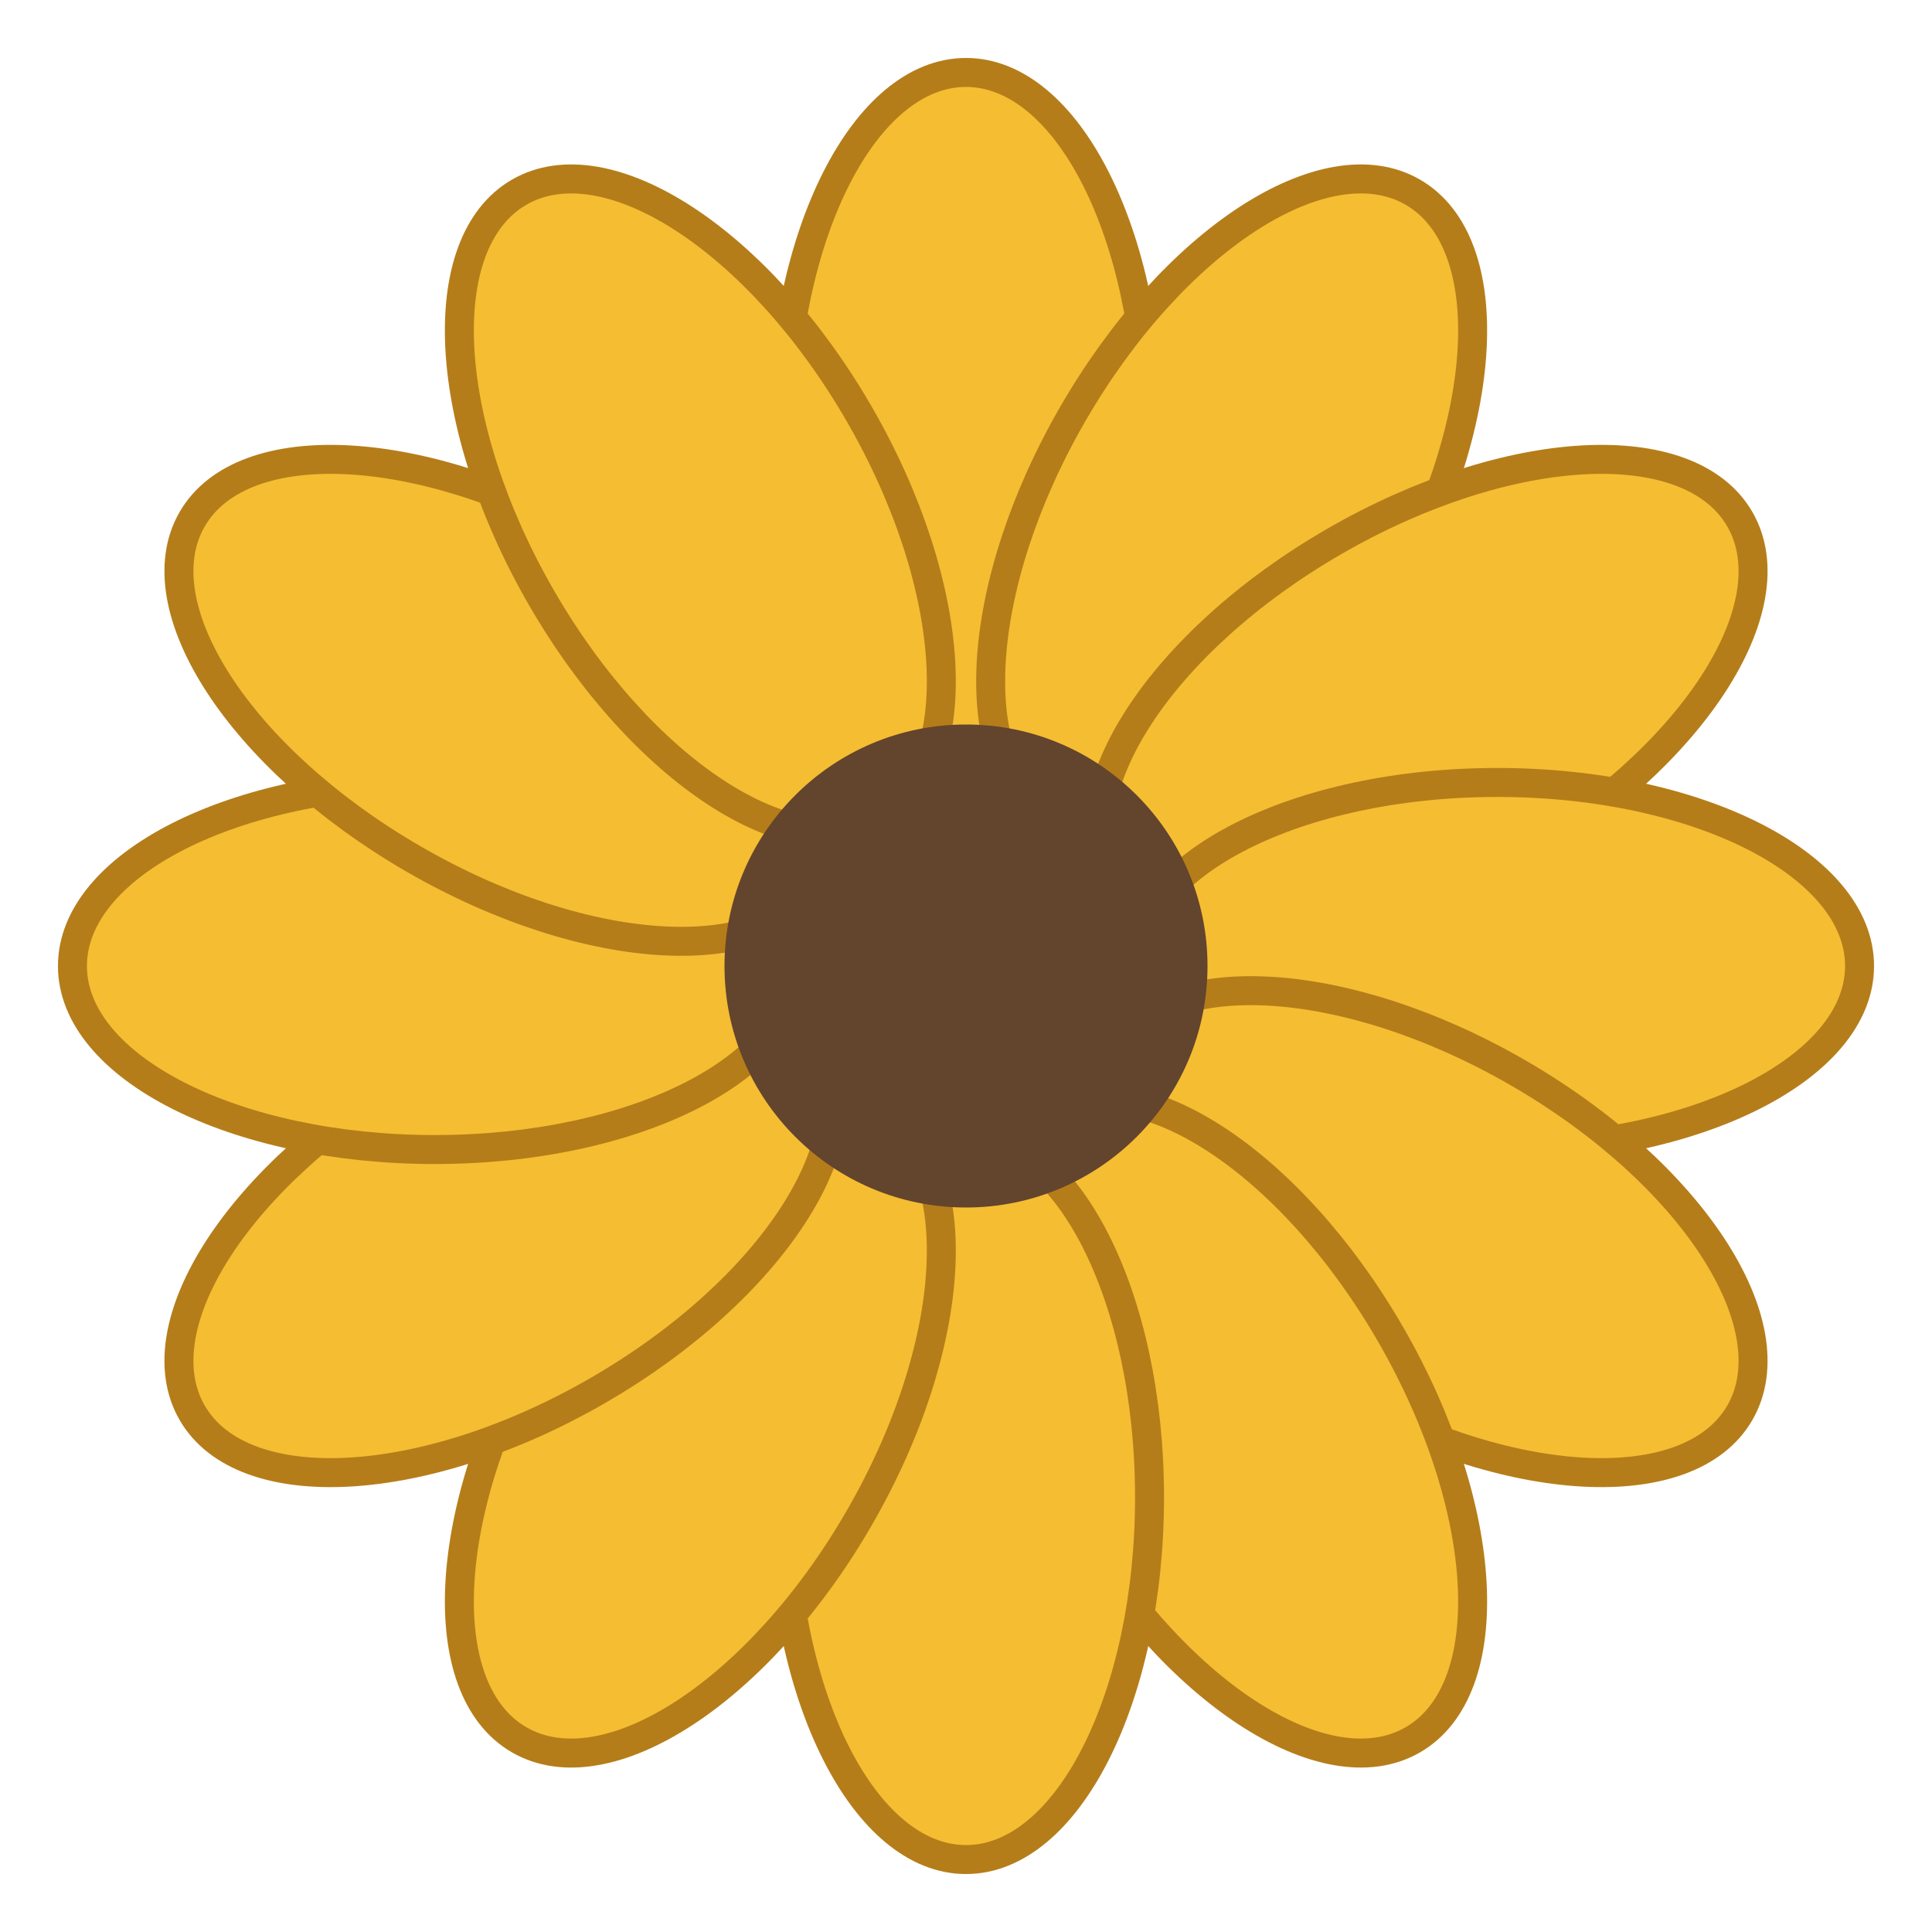
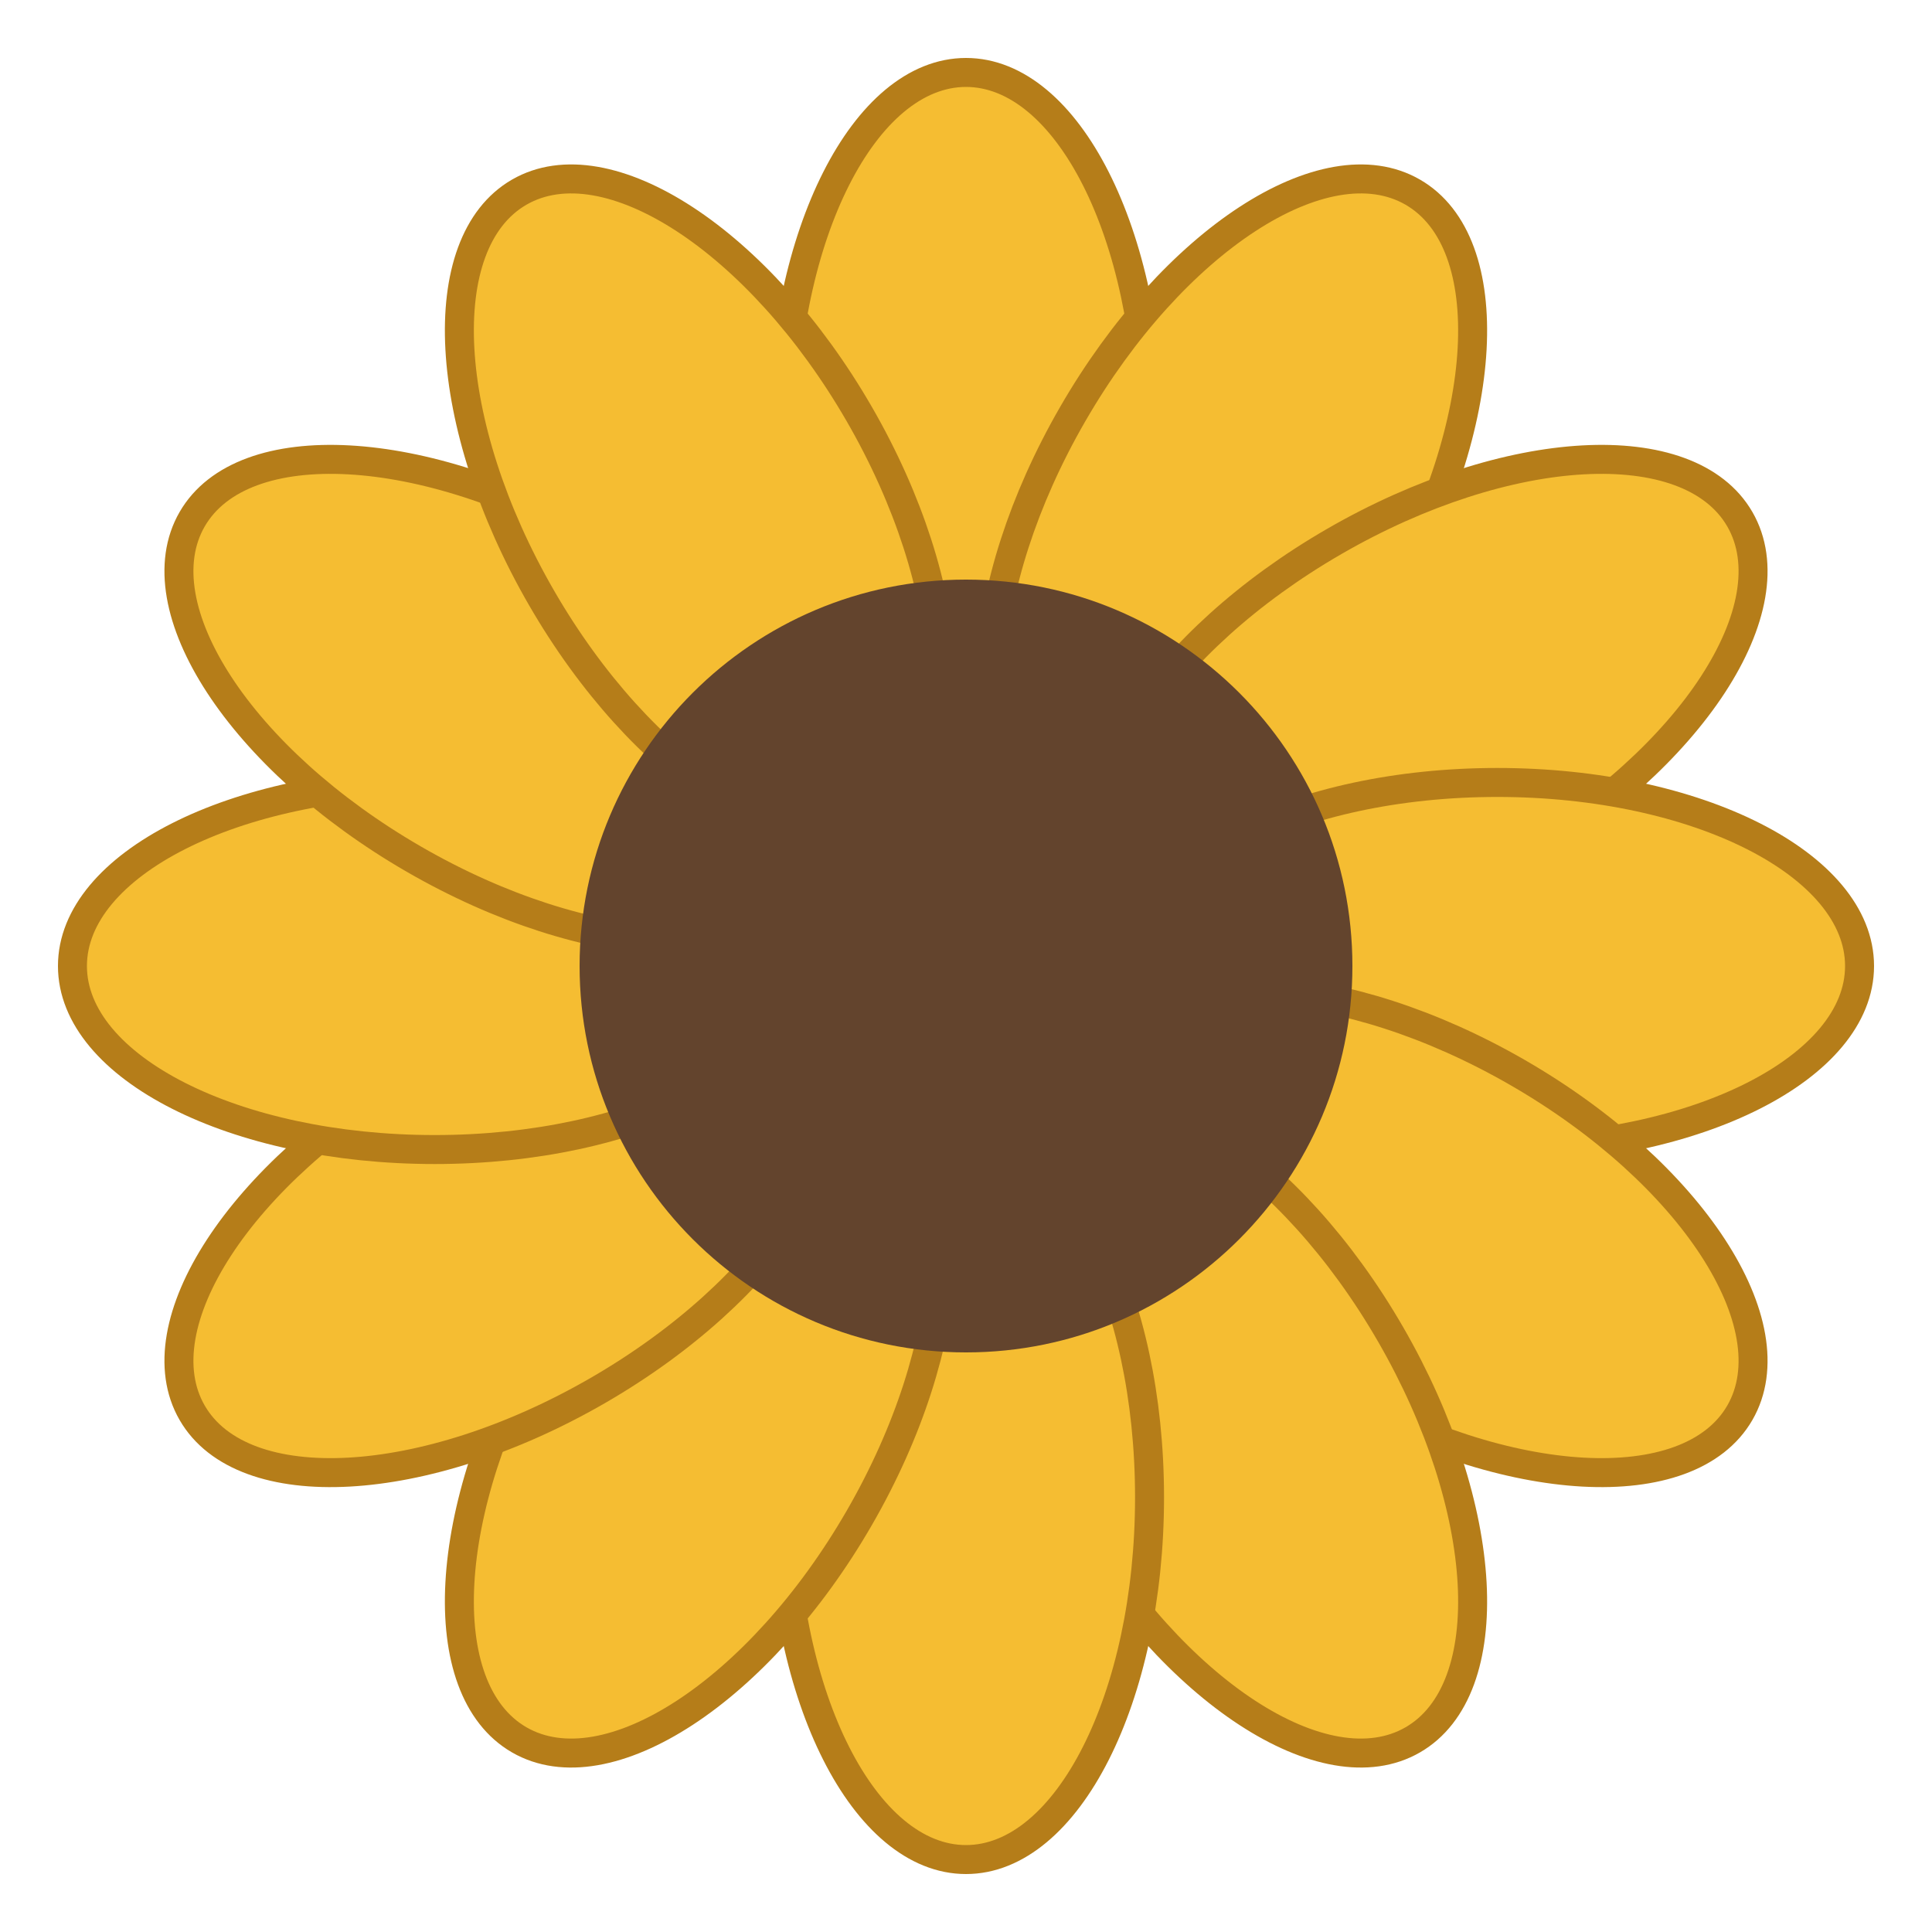
<svg xmlns="http://www.w3.org/2000/svg" viewBox="0 0 40 40">
  <g fill="#f5bd32" stroke="#b57d19" stroke-width=".6">
    <ellipse cx="20" cy="9" rx="3.8" ry="7.5" transform="rotate(0 20 20)" />
    <ellipse cx="20" cy="9" rx="3.8" ry="7.5" transform="rotate(30 20 20)" />
    <ellipse cx="20" cy="9" rx="3.8" ry="7.5" transform="rotate(60 20 20)" />
    <ellipse cx="20" cy="9" rx="3.8" ry="7.5" transform="rotate(90 20 20)" />
    <ellipse cx="20" cy="9" rx="3.8" ry="7.5" transform="rotate(120 20 20)" />
    <ellipse cx="20" cy="9" rx="3.8" ry="7.5" transform="rotate(150 20 20)" />
    <ellipse cx="20" cy="9" rx="3.8" ry="7.5" transform="rotate(180 20 20)" />
    <ellipse cx="20" cy="9" rx="3.8" ry="7.5" transform="rotate(210 20 20)" />
    <ellipse cx="20" cy="9" rx="3.8" ry="7.5" transform="rotate(240 20 20)" />
    <ellipse cx="20" cy="9" rx="3.8" ry="7.5" transform="rotate(270 20 20)" />
    <ellipse cx="20" cy="9" rx="3.8" ry="7.5" transform="rotate(300 20 20)" />
    <ellipse cx="20" cy="9" rx="3.8" ry="7.5" transform="rotate(330 20 20)" />
  </g>
-   <circle cx="20" cy="20" r="5" fill="#63442d" />
+   <circle cx="20" cy="20" r="8" fill="#63442d" />
</svg>
